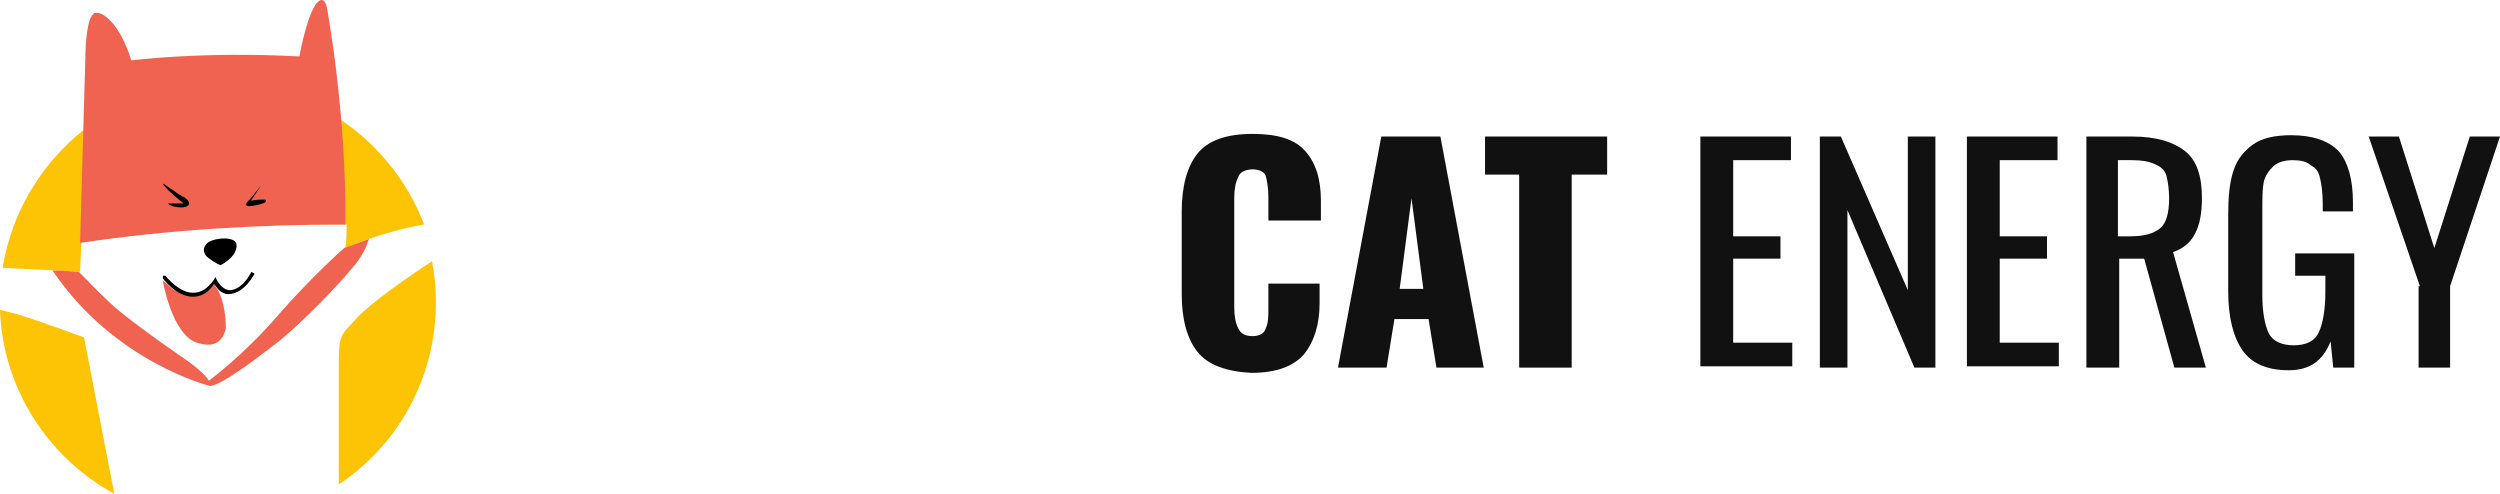
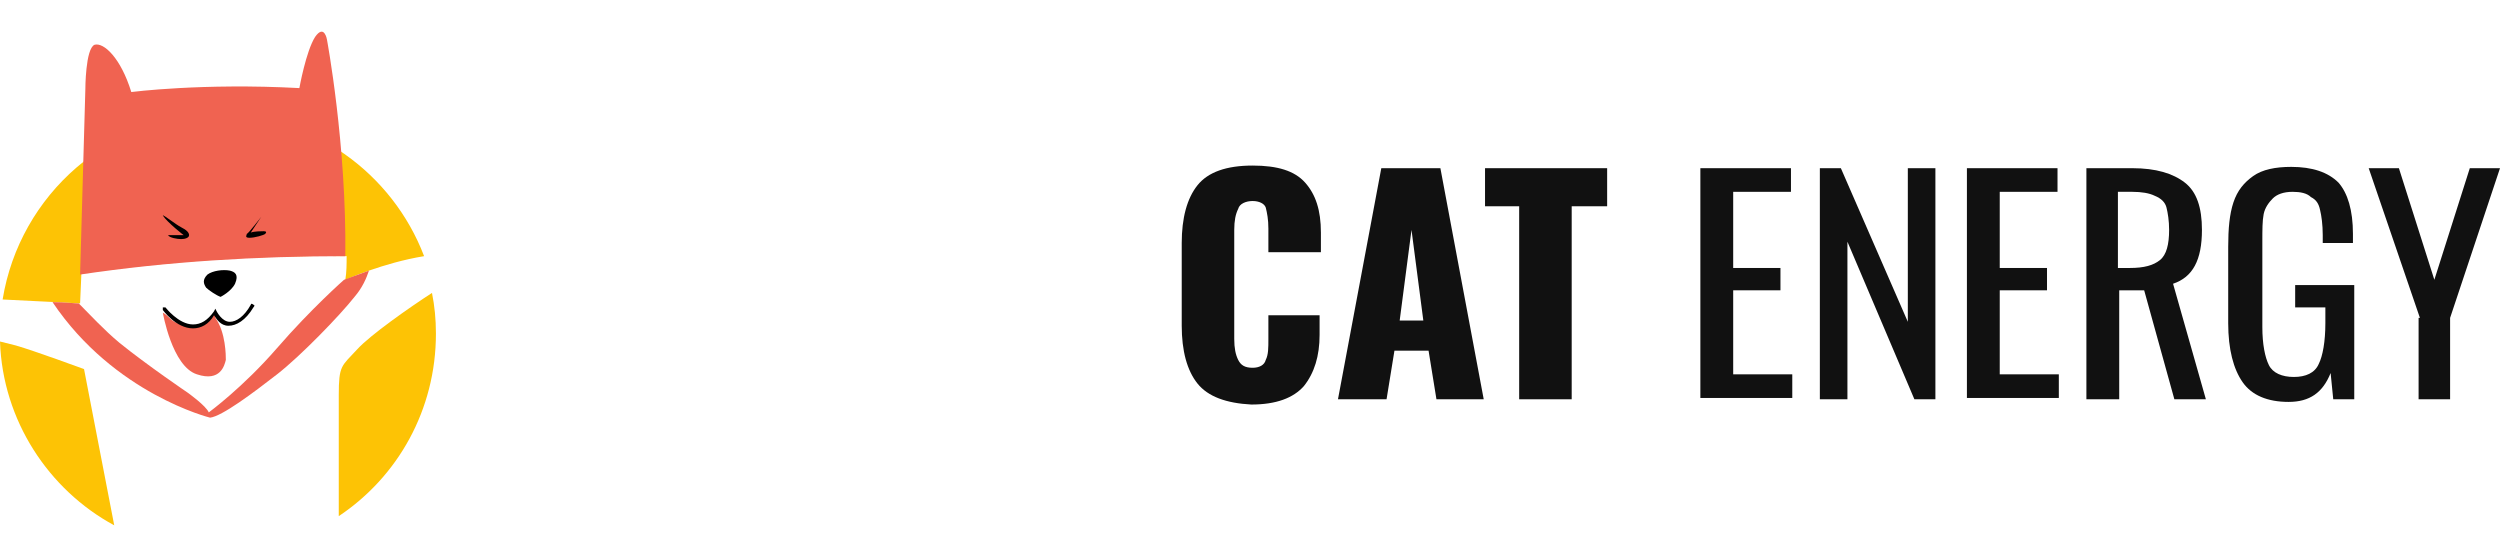
- <svg xmlns="http://www.w3.org/2000/svg" version="1.1" id="Layer_2" x="0px" y="0px" viewBox="0 0.002 190.4 37.598" style="enable-background:new 0 0 33.3 37.6;">
+ <svg xmlns="http://www.w3.org/2000/svg" version="1.1" id="Layer_2" x="0px" y="0px" viewBox="0 0.002 190.4 37.598" style="enable-background:new 0 0 33.3 37.6;" width="193" height="43">
  <style type="text/css">
    .st0 {
      fill: #FDC305;
    }
    .st1 {
      fill: #F06351;
    }
  </style>
  <g>
    <path class="st0" d="M6.1,20.7l0.1-2.3c6.7-0.9,13.4-1.4,20.2-1.3c0,0.6,0,1.2-0.1,1.8c0,0,2.9-1.3,6-1.8     c-2.4-6.3-8.5-10.8-15.6-10.8c-8.3,0-15.2,6.1-16.5,14.1C2.4,20.5,6.1,20.7,6.1,20.7z" />
    <path class="st0" d="M27.2,24.2c-1.2,1.3-1.4,1.2-1.4,3.5c0,0.9,0,4.9,0,9.2c4.5-3,7.4-8.1,7.4-13.9c0-1.1-0.1-2.1-0.3-3.1     C31.2,21,28.2,23.1,27.2,24.2z" />
    <path class="st0" d="M6.4,25.7c0,0-3.8-1.4-5.2-1.8c-0.4-0.1-0.8-0.2-1.2-0.3c0.2,6,3.7,11.3,8.7,14L6.4,25.7z" />
  </g>
  <path class="st1" d="M26.3,17.1c0.1-8.5-1.4-16.5-1.4-16.5S24.7-0.6,24,0.4c-0.7,1.1-1.2,3.9-1.2,3.9c-7.4-0.4-12.8,0.3-12.8,0.3   C9.2,2,7.9,0.8,7.2,1C6.5,1.3,6.5,4.4,6.5,4.4L6.1,18.5C12.8,17.5,19.6,17.1,26.3,17.1z" />
  <path d="M12.4,14c0-0.1,1,0.7,1.4,0.9c0.4,0.2,0.6,0.4,0.6,0.6c0,0.2-0.3,0.3-0.6,0.3s-0.9-0.1-1-0.3c0,0,0.6,0,0.9,0h0.3   C14.1,15.6,12.7,14.5,12.4,14z" />
  <path d="M19.9,14.1c0,0-1,1.3-1.1,1.3c0,0.1-0.2,0.3,0.2,0.3s1.1-0.2,1.2-0.3c0.1-0.1,0.1-0.2-0.1-0.2c-0.2,0-0.7,0-1,0.1L19.9,14.1   C19.9,14.1,20,14,19.9,14.1z" />
  <path d="M16.8,20.2c0,0,0.8-0.4,1.1-1c0.3-0.7,0-0.9-0.4-1c-0.5-0.1-1.3,0-1.7,0.3c-0.4,0.4-0.3,0.7-0.1,1   C15.9,19.7,16.5,20.1,16.8,20.2z" />
  <path class="st1" d="M16.3,21.5c0,0-0.2,0.4-0.5,0.6c-0.2,0.2-0.6,0.4-1,0.4c-0.6,0-1.1-0.2-1.5-0.4c-0.2-0.1-0.4-0.3-0.5-0.4   c-0.2-0.2-0.4-0.3-0.4-0.3s0.7,4.1,2.6,4.7c1.8,0.6,2.1-0.7,2.2-1.1c0-0.3,0-2.1-0.8-3.2C16.5,21.4,16.4,21.6,16.3,21.5z" />
  <g>
    <path d="M14.7,22.6C14.7,22.6,14.7,22.6,14.7,22.6c-1.3,0-2.3-1.4-2.3-1.4c0-0.1,0-0.2,0-0.2c0.1,0,0.2,0,0.2,0c0,0,1,1.3,2.1,1.3     c0,0,0,0,0,0c0.6,0,1.1-0.3,1.6-1l0.1-0.2l0.1,0.2c0,0,0.4,0.8,1,0.8c0.5,0,1.1-0.4,1.6-1.3c0-0.1,0.1-0.1,0.2,0     c0.1,0,0.1,0.1,0,0.2c-0.6,1-1.3,1.4-1.9,1.4c-0.6,0-0.9-0.5-1.1-0.8C15.9,22.3,15.3,22.6,14.7,22.6z" />
  </g>
  <path class="st1" d="M26.2,18.9c0,0-2.5,2.2-5.1,5.2S15.9,29,15.9,29c-0.2-0.5-1.6-1.5-1.6-1.5s-3.1-2.1-5.2-3.8   c-1.2-1-2.3-2.2-3.1-3c-0.3,0-1.1-0.1-2-0.1c4.7,7,12,8.8,12,8.8c0.9-0.1,3.3-1.9,5.1-3.3c1.8-1.4,4.8-4.5,5.9-5.9   c0.6-0.7,0.9-1.4,1.1-2C27,18.6,26.2,18.9,26.2,18.9z" />
  <g transform="matrix(1, 0, 0, 1, 90, 10.2)">
    <path class="st0" d="M1.2,16.6c-0.8-1-1.2-2.5-1.2-4.4V5.9c0-1.9,0.4-3.4,1.2-4.4C2,0.5,3.4,0,5.4,0c1.9,0,3.2,0.4,4,1.3     c0.8,0.9,1.2,2.1,1.2,3.8v1.5H6.6V4.8c0-0.7-0.1-1.2-0.2-1.6C6.3,2.9,5.9,2.7,5.4,2.7S4.4,2.9,4.3,3.3C4.1,3.7,4,4.2,4,4.9v8.3     c0,0.7,0.1,1.2,0.3,1.6c0.2,0.4,0.5,0.6,1.1,0.6c0.5,0,0.9-0.2,1-0.6c0.2-0.4,0.2-0.9,0.2-1.6v-1.8h3.9v1.5c0,1.6-0.4,2.9-1.2,3.9     c-0.8,0.9-2.1,1.4-4,1.4C3.4,18.1,2,17.6,1.2,16.6z" style="fill: rgb(17, 17, 17);" />
    <path class="st0" d="M15.2,0.2h4.5L23,17.8h-3.6l-0.6-3.7h-2.6l-0.6,3.7h-3.7L15.2,0.2z M18.4,11.8l-0.9-6.9l-0.9,6.9H18.4z" style="fill: rgb(17, 17, 17);" />
    <path class="st0" d="M25.8,3.1h-2.7V0.2h9.3v2.9h-2.7v14.7h-4V3.1z" style="fill: rgb(17, 17, 17);" />
    <path class="st0" d="M39.5,0.2h6.9v1.8H42v5.8h3.6v1.7H42v6.4h4.5v1.8h-7V0.2z" style="fill: rgb(17, 17, 17);" />
    <path class="st0" d="M48.5,0.2h1.7l5.1,11.7V0.2h2.1v17.6h-1.6l-5.1-12v12h-2.1V0.2z" style="fill: rgb(17, 17, 17);" />
    <path class="st0" d="M59.8,0.2h6.9v1.8h-4.4v5.8h3.6v1.7h-3.6v6.4h4.5v1.8h-7V0.2z" style="fill: rgb(17, 17, 17);" />
    <path class="st0" d="M68.8,0.2h3.6c1.8,0,3.1,0.4,4,1.1s1.3,1.9,1.3,3.6c0,2.3-0.7,3.6-2.2,4.1l2.5,8.8h-2.4l-2.3-8.3h-1.9v8.3     h-2.5V0.2z M72.2,7.8c1.1,0,1.8-0.2,2.3-0.6C75,6.8,75.2,6,75.2,4.9c0-0.7-0.1-1.3-0.2-1.7s-0.4-0.7-0.9-0.9     c-0.4-0.2-1-0.3-1.7-0.3h-1.1v5.8H72.2z" style="fill: rgb(17, 17, 17);" />
    <path class="st0" d="M80.8,16.5c-0.7-1-1.1-2.5-1.1-4.5V6.2c0-1.4,0.1-2.5,0.4-3.4c0.3-0.9,0.8-1.5,1.5-2c0.7-0.5,1.7-0.7,2.9-0.7     c1.6,0,2.8,0.4,3.6,1.2c0.7,0.8,1.1,2.1,1.1,3.9v0.7h-2.3V5.3c0-0.8-0.1-1.5-0.2-1.9c-0.1-0.5-0.3-0.8-0.7-1     C85.7,2.1,85.2,2,84.6,2c-0.7,0-1.2,0.2-1.5,0.5c-0.3,0.3-0.6,0.7-0.7,1.2c-0.1,0.5-0.1,1.2-0.1,2.1v6.5c0,1.3,0.2,2.3,0.5,2.9     c0.3,0.6,1,0.9,1.9,0.9c0.9,0,1.6-0.3,1.9-1c0.3-0.6,0.5-1.7,0.5-3.1v-1.2h-2.3V9.1h4.5v8.7h-1.6l-0.2-2c-0.6,1.5-1.6,2.2-3.2,2.2     C82.7,18,81.5,17.5,80.8,16.5z" style="fill: rgb(17, 17, 17);" />
    <path class="st0" d="M94.3,11.6L90.4,0.2h2.3l2.7,8.5l2.7-8.5h2.3l-3.8,11.4v6.2h-2.4V11.6z" style="fill: rgb(17, 17, 17);" />
  </g>
</svg>
